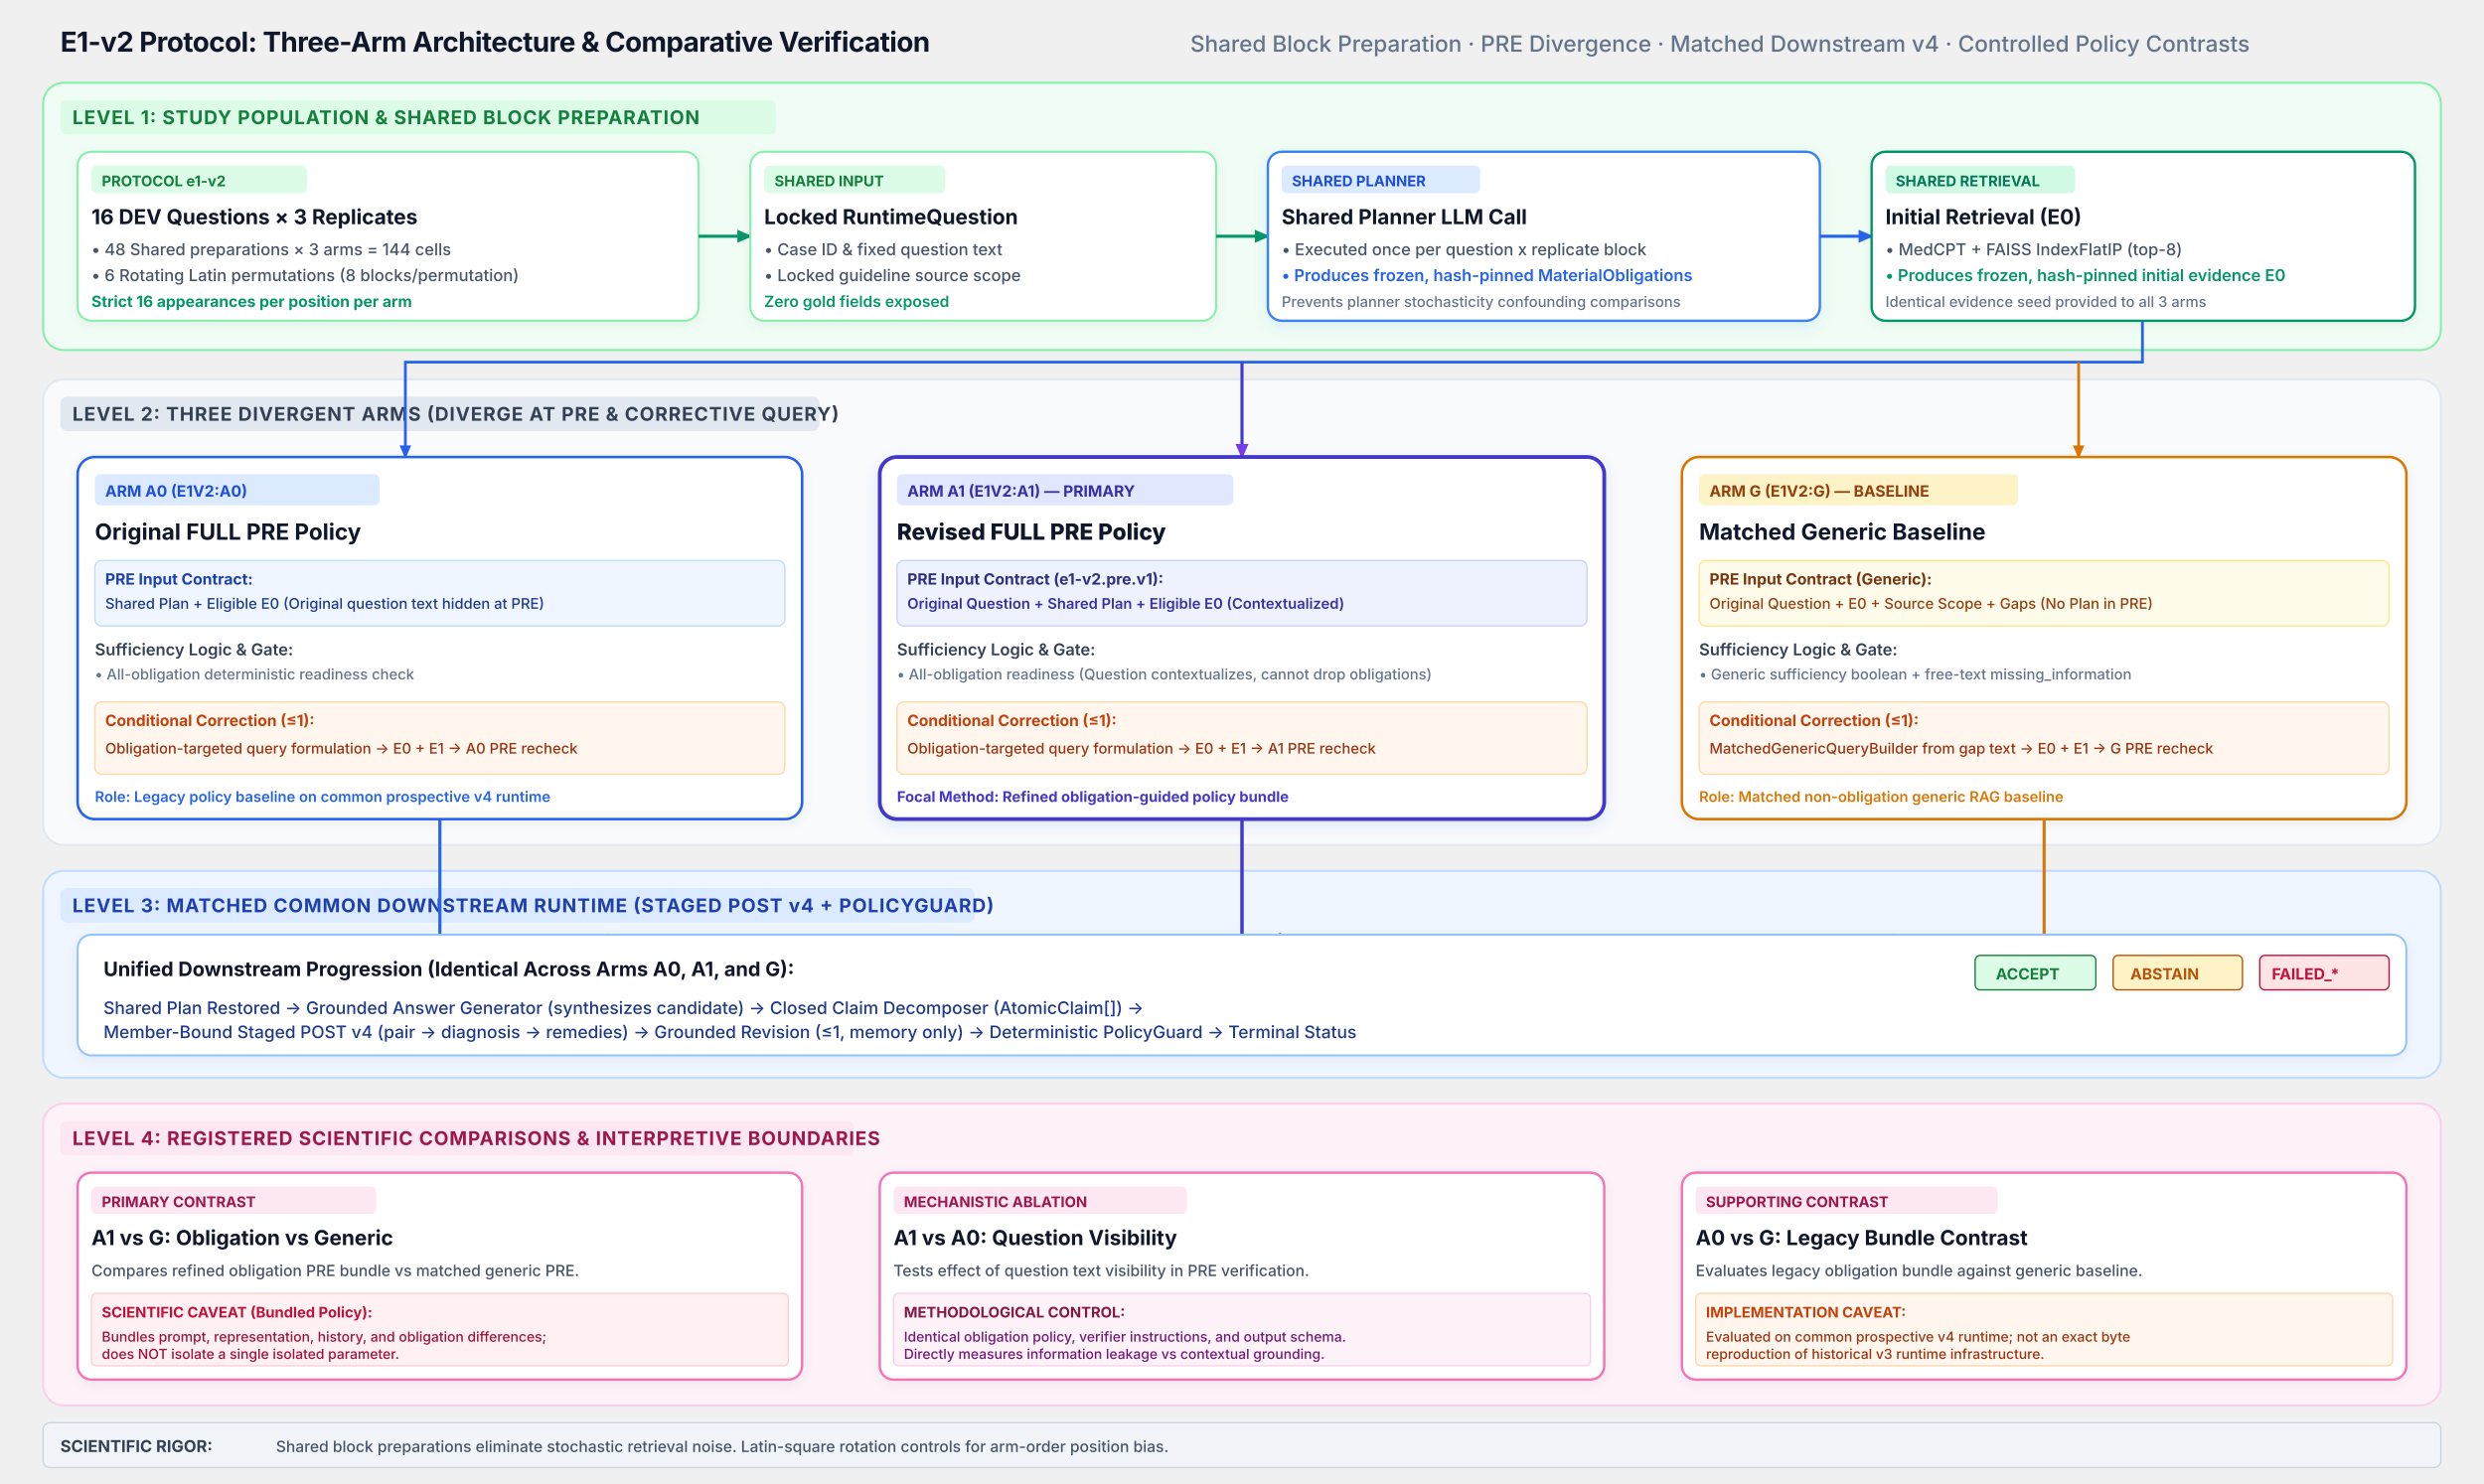
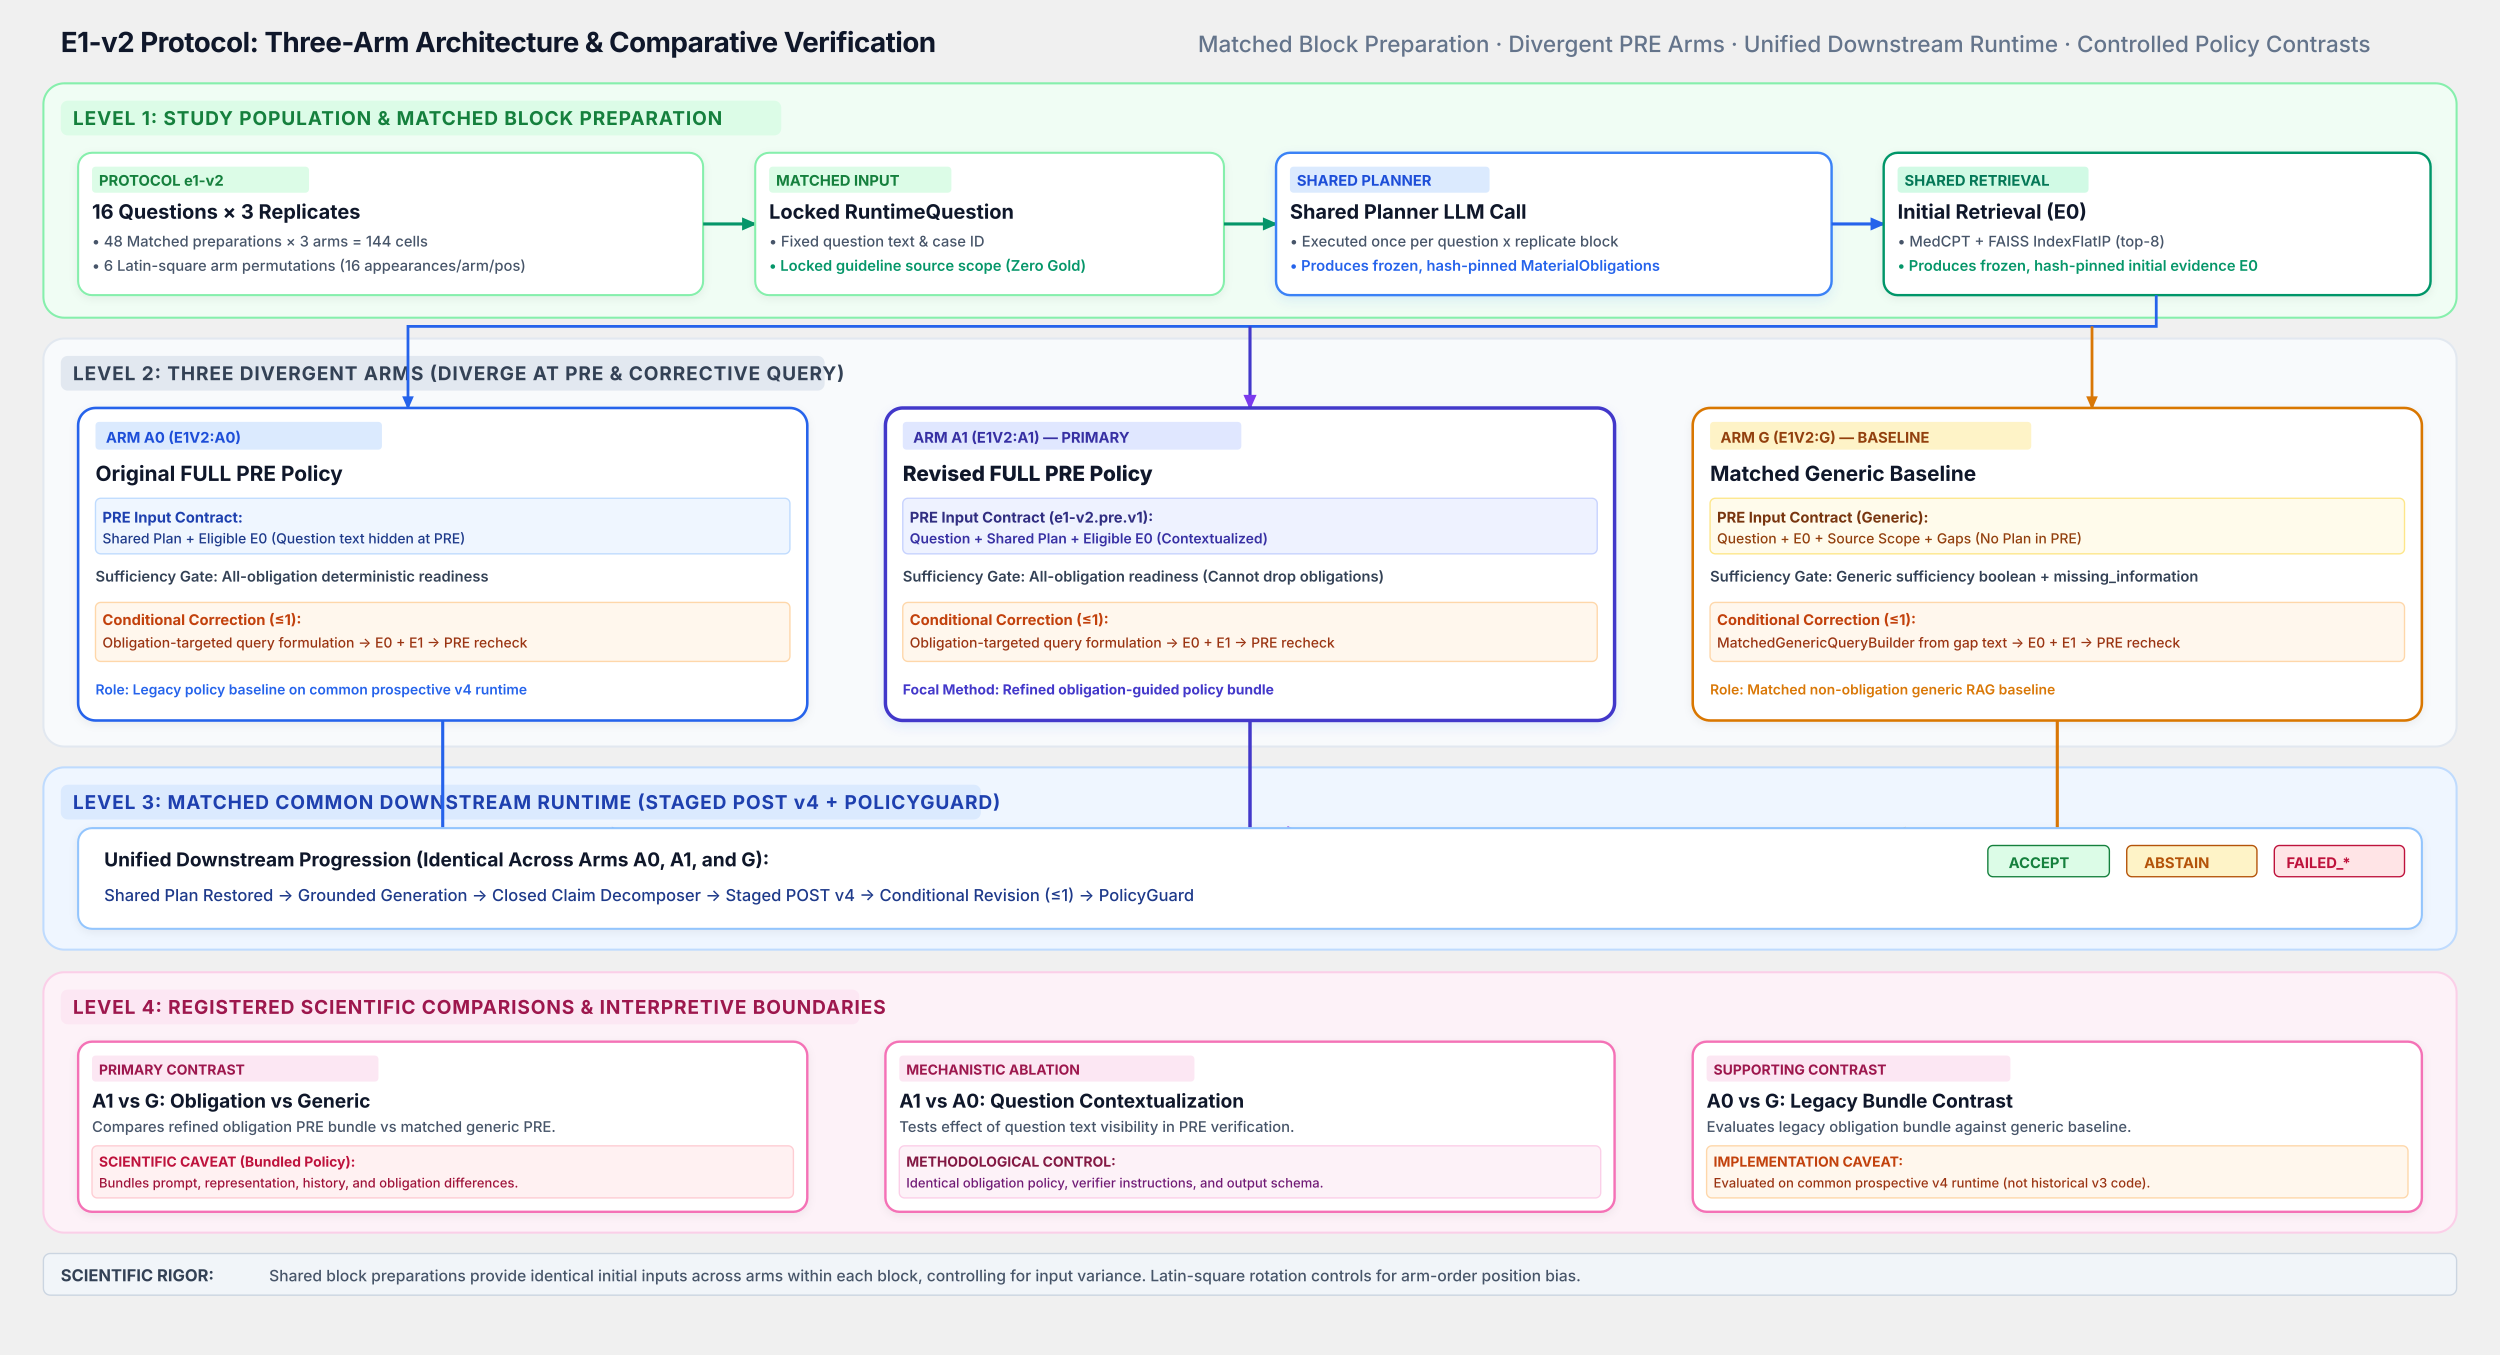
- <svg xmlns="http://www.w3.org/2000/svg" viewBox="0 0 1440 860" width="100%" height="100%" style="background:#ffffff; font-family: 'Inter', -apple-system, BlinkMacSystemFont, 'Segoe UI', Roboto, Helvetica, Arial, sans-serif;">
+ <svg xmlns="http://www.w3.org/2000/svg" viewBox="0 0 1440 780" width="100%" height="100%" style="background:#ffffff; font-family: 'Inter', -apple-system, BlinkMacSystemFont, 'Segoe UI', Roboto, Helvetica, Arial, sans-serif;">
  <defs>
    <filter id="card-shadow" x="-4%" y="-4%" width="108%" height="112%" filterUnits="userSpaceOnUse">
-       <feDropShadow dx="0" dy="2" stdDeviation="3" flood-color="#0f172a" flood-opacity="0.05" />
+       <feDropShadow dx="0" dy="1.5" stdDeviation="2.5" flood-color="#0f172a" flood-opacity="0.06" />
    </filter>
    <filter id="active-shadow" x="-6%" y="-6%" width="112%" height="116%" filterUnits="userSpaceOnUse">
-       <feDropShadow dx="0" dy="3" stdDeviation="4" flood-color="#2563eb" flood-opacity="0.10" />
+       <feDropShadow dx="0" dy="2.5" stdDeviation="3.5" flood-color="#2563eb" flood-opacity="0.10" />
    </filter>
    <marker id="arrow-default" viewBox="0 0 10 10" refX="7" refY="5" markerWidth="6" markerHeight="6" orient="auto-start-reverse">
      <path d="M 0 1.5 L 8 5 L 0 8.5 z" fill="#475569" />
    </marker>
    <marker id="arrow-blue" viewBox="0 0 10 10" refX="7" refY="5" markerWidth="6" markerHeight="6" orient="auto-start-reverse">
      <path d="M 0 1.5 L 8 5 L 0 8.5 z" fill="#2563eb" />
    </marker>
    <marker id="arrow-green" viewBox="0 0 10 10" refX="7" refY="5" markerWidth="6" markerHeight="6" orient="auto-start-reverse">
      <path d="M 0 1.5 L 8 5 L 0 8.5 z" fill="#059669" />
    </marker>
    <marker id="arrow-purple" viewBox="0 0 10 10" refX="7" refY="5" markerWidth="6" markerHeight="6" orient="auto-start-reverse">
      <path d="M 0 1.5 L 8 5 L 0 8.5 z" fill="#7c3aed" />
    </marker>
-     <marker id="arrow-orange" viewBox="0 0 10 10" refX="7" refY="5" markerWidth="6" markerHeight="6" orient="auto-start-reverse">
-       <path d="M 0 1.5 L 8 5 L 0 8.5 z" fill="#ea580c" />
-     </marker>
    <marker id="arrow-amber" viewBox="0 0 10 10" refX="7" refY="5" markerWidth="6" markerHeight="6" orient="auto-start-reverse">
      <path d="M 0 1.5 L 8 5 L 0 8.5 z" fill="#d97706" />
    </marker>
-     <marker id="arrow-magenta" viewBox="0 0 10 10" refX="7" refY="5" markerWidth="6" markerHeight="6" orient="auto-start-reverse">
-       <path d="M 0 1.5 L 8 5 L 0 8.5 z" fill="#be185d" />
-     </marker>
  </defs>
  <text x="35" y="30" font-size="16" font-weight="700" fill="#0f172a" letter-spacing="-0.3">E1-v2 Protocol: Three-Arm Architecture &amp; Comparative Verification</text>
-   <text x="690" y="30" font-size="13" font-weight="500" fill="#64748b">Shared Block Preparation · PRE Divergence · Matched Downstream v4 · Controlled Policy Contrasts</text>
-   <rect x="25" y="48" width="1390" height="155" rx="12" fill="#f0fdf4" stroke="#86efac" stroke-width="1.2" />
+   <text x="690" y="30" font-size="13" font-weight="500" fill="#64748b">Matched Block Preparation · Divergent PRE Arms · Unified Downstream Runtime · Controlled Policy Contrasts</text>
+   <rect x="25" y="48" width="1390" height="135" rx="12" fill="#f0fdf4" stroke="#86efac" stroke-width="1.2" />
  <rect x="35" y="58" width="415" height="20" rx="4" fill="#dcfce7" />
-   <text x="42" y="72" font-size="11" font-weight="700" fill="#15803d" letter-spacing="0.5">LEVEL 1: STUDY POPULATION &amp; SHARED BLOCK PREPARATION</text>
+   <text x="42" y="72" font-size="11" font-weight="700" fill="#15803d" letter-spacing="0.5">LEVEL 1: STUDY POPULATION &amp; MATCHED BLOCK PREPARATION</text>
  <g transform="translate(45, 88)">
-     <rect width="360" height="98" rx="8" fill="#ffffff" stroke="#86efac" stroke-width="1.2" filter="url(#card-shadow)" />
-     <rect x="8" y="8" width="125" height="16" rx="3" fill="#dcfce7" />
-     <text x="14" y="20" font-size="8.5" font-weight="700" fill="#15803d">PROTOCOL e1-v2</text>
-     <text x="8" y="42" font-size="12" font-weight="700" fill="#0f172a">16 DEV Questions × 3 Replicates</text>
-     <text x="8" y="60" font-size="9.5" font-weight="500" fill="#475569">• 48 Shared preparations × 3 arms = 144 cells</text>
-     <text x="8" y="75" font-size="9.5" font-weight="500" fill="#475569">• 6 Rotating Latin permutations (8 blocks/permutation)</text>
-     <text x="8" y="90" font-size="9" font-weight="700" fill="#059669">Strict 16 appearances per position per arm</text>
+     <rect width="360" height="82" rx="8" fill="#ffffff" stroke="#86efac" stroke-width="1.2" filter="url(#card-shadow)" />
+     <rect x="8" y="8" width="125" height="15" rx="2" fill="#dcfce7" />
+     <text x="12" y="19" font-size="8.5" font-weight="700" fill="#15803d">PROTOCOL e1-v2</text>
+     <text x="8" y="38" font-size="11.5" font-weight="700" fill="#0f172a">16 Questions × 3 Replicates</text>
+     <text x="8" y="54" font-size="8.5" font-weight="500" fill="#475569">• 48 Matched preparations × 3 arms = 144 cells</text>
+     <text x="8" y="68" font-size="8.5" font-weight="500" fill="#475569">• 6 Latin-square arm permutations (16 appearances/arm/pos)</text>
  </g>
-   <path d="M 405 137 L 435 137" fill="none" stroke="#059669" stroke-width="1.8" marker-end="url(#arrow-green)" />
+   <path d="M 405 129 L 435 129" fill="none" stroke="#059669" stroke-width="1.8" marker-end="url(#arrow-green)" />
  <g transform="translate(435, 88)">
-     <rect width="270" height="98" rx="8" fill="#ffffff" stroke="#86efac" stroke-width="1.2" filter="url(#card-shadow)" />
-     <rect x="8" y="8" width="105" height="16" rx="3" fill="#dcfce7" />
-     <text x="14" y="20" font-size="8.5" font-weight="700" fill="#15803d">SHARED INPUT</text>
-     <text x="8" y="42" font-size="12" font-weight="700" fill="#0f172a">Locked RuntimeQuestion</text>
-     <text x="8" y="60" font-size="9.5" font-weight="500" fill="#475569">• Case ID &amp; fixed question text</text>
-     <text x="8" y="75" font-size="9.5" font-weight="500" fill="#475569">• Locked guideline source scope</text>
-     <text x="8" y="90" font-size="9" font-weight="600" fill="#059669">Zero gold fields exposed</text>
+     <rect width="270" height="82" rx="8" fill="#ffffff" stroke="#86efac" stroke-width="1.2" filter="url(#card-shadow)" />
+     <rect x="8" y="8" width="105" height="15" rx="2" fill="#dcfce7" />
+     <text x="12" y="19" font-size="8.5" font-weight="700" fill="#15803d">MATCHED INPUT</text>
+     <text x="8" y="38" font-size="11.5" font-weight="700" fill="#0f172a">Locked RuntimeQuestion</text>
+     <text x="8" y="54" font-size="8.5" font-weight="500" fill="#475569">• Fixed question text &amp; case ID</text>
+     <text x="8" y="68" font-size="8.5" font-weight="600" fill="#059669">• Locked guideline source scope (Zero Gold)</text>
  </g>
-   <path d="M 705 137 L 735 137" fill="none" stroke="#059669" stroke-width="1.8" marker-end="url(#arrow-green)" />
+   <path d="M 705 129 L 735 129" fill="none" stroke="#059669" stroke-width="1.8" marker-end="url(#arrow-green)" />
  <g transform="translate(735, 88)">
-     <rect width="320" height="98" rx="8" fill="#ffffff" stroke="#3b82f6" stroke-width="1.4" filter="url(#active-shadow)" />
-     <rect x="8" y="8" width="115" height="16" rx="3" fill="#dbeafe" />
-     <text x="14" y="20" font-size="8.5" font-weight="700" fill="#1d4ed8">SHARED PLANNER</text>
-     <text x="8" y="42" font-size="12" font-weight="700" fill="#0f172a">Shared Planner LLM Call</text>
-     <text x="8" y="60" font-size="9.5" font-weight="500" fill="#475569">• Executed once per question x replicate block</text>
-     <text x="8" y="75" font-size="9.5" font-weight="600" fill="#2563eb">• Produces frozen, hash-pinned MaterialObligations</text>
-     <text x="8" y="90" font-size="8.5" font-weight="500" fill="#64748b">Prevents planner stochasticity confounding comparisons</text>
+     <rect width="320" height="82" rx="8" fill="#ffffff" stroke="#3b82f6" stroke-width="1.4" filter="url(#active-shadow)" />
+     <rect x="8" y="8" width="115" height="15" rx="2" fill="#dbeafe" />
+     <text x="12" y="19" font-size="8.5" font-weight="700" fill="#1d4ed8">SHARED PLANNER</text>
+     <text x="8" y="38" font-size="11.5" font-weight="700" fill="#0f172a">Shared Planner LLM Call</text>
+     <text x="8" y="54" font-size="8.5" font-weight="500" fill="#475569">• Executed once per question x replicate block</text>
+     <text x="8" y="68" font-size="8.5" font-weight="600" fill="#2563eb">• Produces frozen, hash-pinned MaterialObligations</text>
  </g>
-   <path d="M 1055 137 L 1085 137" fill="none" stroke="#2563eb" stroke-width="1.8" marker-end="url(#arrow-blue)" />
+   <path d="M 1055 129 L 1085 129" fill="none" stroke="#2563eb" stroke-width="1.8" marker-end="url(#arrow-blue)" />
  <g transform="translate(1085, 88)">
-     <rect width="315" height="98" rx="8" fill="#ffffff" stroke="#059669" stroke-width="1.4" filter="url(#card-shadow)" />
-     <rect x="8" y="8" width="110" height="16" rx="3" fill="#d1fae5" />
-     <text x="14" y="20" font-size="8.5" font-weight="700" fill="#047857">SHARED RETRIEVAL</text>
-     <text x="8" y="42" font-size="12" font-weight="700" fill="#0f172a">Initial Retrieval (E0)</text>
-     <text x="8" y="60" font-size="9.5" font-weight="500" fill="#475569">• MedCPT + FAISS IndexFlatIP (top-8)</text>
-     <text x="8" y="75" font-size="9.5" font-weight="600" fill="#059669">• Produces frozen, hash-pinned initial evidence E0</text>
-     <text x="8" y="90" font-size="8.5" font-weight="500" fill="#64748b">Identical evidence seed provided to all 3 arms</text>
+     <rect width="315" height="82" rx="8" fill="#ffffff" stroke="#059669" stroke-width="1.4" filter="url(#card-shadow)" />
+     <rect x="8" y="8" width="110" height="15" rx="2" fill="#d1fae5" />
+     <text x="12" y="19" font-size="8.5" font-weight="700" fill="#047857">SHARED RETRIEVAL</text>
+     <text x="8" y="38" font-size="11.5" font-weight="700" fill="#0f172a">Initial Retrieval (E0)</text>
+     <text x="8" y="54" font-size="8.5" font-weight="500" fill="#475569">• MedCPT + FAISS IndexFlatIP (top-8)</text>
+     <text x="8" y="68" font-size="8.5" font-weight="600" fill="#059669">• Produces frozen, hash-pinned initial evidence E0</text>
  </g>
-   <rect x="25" y="220" width="1390" height="270" rx="12" fill="#f8fafc" stroke="#e2e8f0" stroke-width="1.2" />
-   <rect x="35" y="230" width="440" height="20" rx="4" fill="#e2e8f0" />
-   <text x="42" y="244" font-size="11" font-weight="700" fill="#334155" letter-spacing="0.5">LEVEL 2: THREE DIVERGENT ARMS (DIVERGE AT PRE &amp; CORRECTIVE QUERY)</text>
-   <path d="M 1242 186 L 1242 210 L 235 210 L 235 265" fill="none" stroke="#2563eb" stroke-width="1.6" marker-end="url(#arrow-blue)" />
-   <path d="M 720 210 L 720 265" fill="none" stroke="#4338ca" stroke-width="1.8" marker-end="url(#arrow-purple)" />
-   <path d="M 1205 210 L 1205 265" fill="none" stroke="#d97706" stroke-width="1.6" marker-end="url(#arrow-amber)" />
-   <g transform="translate(45, 265)">
-     <rect width="420" height="210" rx="10" fill="#ffffff" stroke="#2563eb" stroke-width="1.5" filter="url(#card-shadow)" />
-     <rect x="10" y="10" width="165" height="18" rx="3" fill="#dbeafe" />
-     <text x="16" y="23" font-size="9" font-weight="700" fill="#1d4ed8">ARM A0 (E1V2:A0)</text>
-     <text x="10" y="48" font-size="13" font-weight="700" fill="#0f172a">Original FULL PRE Policy</text>
-     <rect x="10" y="60" width="400" height="38" rx="4" fill="#eff6ff" stroke="#bfdbfe" stroke-width="0.8" />
-     <text x="16" y="74" font-size="9" font-weight="700" fill="#1e40af">PRE Input Contract:</text>
-     <text x="16" y="88" font-size="8.5" font-weight="500" fill="#1e3a8a">Shared Plan + Eligible E0 (Original question text hidden at PRE)</text>
-     <text x="10" y="115" font-size="9.5" font-weight="600" fill="#334155">Sufficiency Logic &amp; Gate:</text>
-     <text x="10" y="129" font-size="8.5" font-weight="500" fill="#64748b">• All-obligation deterministic readiness check</text>
-     <rect x="10" y="142" width="400" height="42" rx="4" fill="#fff7ed" stroke="#fed7aa" stroke-width="0.8" />
-     <text x="16" y="156" font-size="9" font-weight="700" fill="#c2410c">Conditional Correction (≤1):</text>
-     <text x="16" y="172" font-size="8.5" font-weight="500" fill="#9a3412">Obligation-targeted query formulation → E0 + E1 → A0 PRE recheck</text>
-     <text x="10" y="200" font-size="8.5" font-weight="600" fill="#2563eb">Role: Legacy policy baseline on common prospective v4 runtime</text>
+   <rect x="25" y="195" width="1390" height="235" rx="12" fill="#f8fafc" stroke="#e2e8f0" stroke-width="1.2" />
+   <rect x="35" y="205" width="440" height="20" rx="4" fill="#e2e8f0" />
+   <text x="42" y="219" font-size="11" font-weight="700" fill="#334155" letter-spacing="0.5">LEVEL 2: THREE DIVERGENT ARMS (DIVERGE AT PRE &amp; CORRECTIVE QUERY)</text>
+   <path d="M 1242 170 L 1242 188 L 235 188 L 235 235" fill="none" stroke="#2563eb" stroke-width="1.6" marker-end="url(#arrow-blue)" />
+   <path d="M 720 188 L 720 235" fill="none" stroke="#4338ca" stroke-width="1.8" marker-end="url(#arrow-purple)" />
+   <path d="M 1205 188 L 1205 235" fill="none" stroke="#d97706" stroke-width="1.6" marker-end="url(#arrow-amber)" />
+   <g transform="translate(45, 235)">
+     <rect width="420" height="180" rx="10" fill="#ffffff" stroke="#2563eb" stroke-width="1.5" filter="url(#card-shadow)" />
+     <rect x="10" y="8" width="165" height="16" rx="2" fill="#dbeafe" />
+     <text x="16" y="20" font-size="8.5" font-weight="700" fill="#1d4ed8">ARM A0 (E1V2:A0)</text>
+     <text x="10" y="42" font-size="12" font-weight="700" fill="#0f172a">Original FULL PRE Policy</text>
+     <rect x="10" y="52" width="400" height="32" rx="3" fill="#eff6ff" stroke="#bfdbfe" stroke-width="0.8" />
+     <text x="14" y="66" font-size="8.5" font-weight="700" fill="#1e40af">PRE Input Contract:</text>
+     <text x="14" y="78" font-size="8" font-weight="500" fill="#1e3a8a">Shared Plan + Eligible E0 (Question text hidden at PRE)</text>
+     <text x="10" y="100" font-size="8.5" font-weight="600" fill="#334155">Sufficiency Gate: All-obligation deterministic readiness</text>
+     <rect x="10" y="112" width="400" height="34" rx="3" fill="#fff7ed" stroke="#fed7aa" stroke-width="0.8" />
+     <text x="14" y="125" font-size="8.5" font-weight="700" fill="#c2410c">Conditional Correction (≤1):</text>
+     <text x="14" y="138" font-size="8" font-weight="500" fill="#9a3412">Obligation-targeted query formulation → E0 + E1 → PRE recheck</text>
+     <text x="10" y="165" font-size="8" font-weight="600" fill="#2563eb">Role: Legacy policy baseline on common prospective v4 runtime</text>
  </g>
-   <g transform="translate(510, 265)">
-     <rect width="420" height="210" rx="10" fill="#ffffff" stroke="#4338ca" stroke-width="2.2" filter="url(#active-shadow)" />
-     <rect x="10" y="10" width="195" height="18" rx="3" fill="#e0e7ff" />
-     <text x="16" y="23" font-size="9" font-weight="700" fill="#3730a3">ARM A1 (E1V2:A1) — PRIMARY</text>
-     <text x="10" y="48" font-size="13" font-weight="800" fill="#0f172a">Revised FULL PRE Policy</text>
-     <rect x="10" y="60" width="400" height="38" rx="4" fill="#eef2ff" stroke="#c7d2fe" stroke-width="0.8" />
-     <text x="16" y="74" font-size="9" font-weight="700" fill="#312e81">PRE Input Contract (e1-v2.pre.v1):</text>
-     <text x="16" y="88" font-size="8.5" font-weight="600" fill="#3730a3">Original Question + Shared Plan + Eligible E0 (Contextualized)</text>
-     <text x="10" y="115" font-size="9.5" font-weight="600" fill="#334155">Sufficiency Logic &amp; Gate:</text>
-     <text x="10" y="129" font-size="8.5" font-weight="500" fill="#64748b">• All-obligation readiness (Question contextualizes, cannot drop obligations)</text>
-     <rect x="10" y="142" width="400" height="42" rx="4" fill="#fff7ed" stroke="#fed7aa" stroke-width="0.8" />
-     <text x="16" y="156" font-size="9" font-weight="700" fill="#c2410c">Conditional Correction (≤1):</text>
-     <text x="16" y="172" font-size="8.5" font-weight="500" fill="#9a3412">Obligation-targeted query formulation → E0 + E1 → A1 PRE recheck</text>
-     <text x="10" y="200" font-size="8.5" font-weight="700" fill="#4338ca">Focal Method: Refined obligation-guided policy bundle</text>
+   <g transform="translate(510, 235)">
+     <rect width="420" height="180" rx="10" fill="#ffffff" stroke="#4338ca" stroke-width="2" filter="url(#active-shadow)" />
+     <rect x="10" y="8" width="195" height="16" rx="2" fill="#e0e7ff" />
+     <text x="16" y="20" font-size="8.5" font-weight="700" fill="#3730a3">ARM A1 (E1V2:A1) — PRIMARY</text>
+     <text x="10" y="42" font-size="12" font-weight="800" fill="#0f172a">Revised FULL PRE Policy</text>
+     <rect x="10" y="52" width="400" height="32" rx="3" fill="#eef2ff" stroke="#c7d2fe" stroke-width="0.8" />
+     <text x="14" y="66" font-size="8.5" font-weight="700" fill="#312e81">PRE Input Contract (e1-v2.pre.v1):</text>
+     <text x="14" y="78" font-size="8" font-weight="600" fill="#3730a3">Question + Shared Plan + Eligible E0 (Contextualized)</text>
+     <text x="10" y="100" font-size="8.5" font-weight="600" fill="#334155">Sufficiency Gate: All-obligation readiness (Cannot drop obligations)</text>
+     <rect x="10" y="112" width="400" height="34" rx="3" fill="#fff7ed" stroke="#fed7aa" stroke-width="0.8" />
+     <text x="14" y="125" font-size="8.5" font-weight="700" fill="#c2410c">Conditional Correction (≤1):</text>
+     <text x="14" y="138" font-size="8" font-weight="500" fill="#9a3412">Obligation-targeted query formulation → E0 + E1 → PRE recheck</text>
+     <text x="10" y="165" font-size="8" font-weight="700" fill="#4338ca">Focal Method: Refined obligation-guided policy bundle</text>
  </g>
-   <g transform="translate(975, 265)">
-     <rect width="420" height="210" rx="10" fill="#ffffff" stroke="#d97706" stroke-width="1.5" filter="url(#card-shadow)" />
-     <rect x="10" y="10" width="185" height="18" rx="3" fill="#fef3c7" />
-     <text x="16" y="23" font-size="9" font-weight="700" fill="#92400e">ARM G (E1V2:G) — BASELINE</text>
-     <text x="10" y="48" font-size="13" font-weight="700" fill="#0f172a">Matched Generic Baseline</text>
-     <rect x="10" y="60" width="400" height="38" rx="4" fill="#fffbeb" stroke="#fde68a" stroke-width="0.8" />
-     <text x="16" y="74" font-size="9" font-weight="700" fill="#78350f">PRE Input Contract (Generic):</text>
-     <text x="16" y="88" font-size="8.5" font-weight="500" fill="#92400e">Original Question + E0 + Source Scope + Gaps (No Plan in PRE)</text>
-     <text x="10" y="115" font-size="9.5" font-weight="600" fill="#334155">Sufficiency Logic &amp; Gate:</text>
-     <text x="10" y="129" font-size="8.5" font-weight="500" fill="#64748b">• Generic sufficiency boolean + free-text missing_information</text>
-     <rect x="10" y="142" width="400" height="42" rx="4" fill="#fff7ed" stroke="#fed7aa" stroke-width="0.8" />
-     <text x="16" y="156" font-size="9" font-weight="700" fill="#c2410c">Conditional Correction (≤1):</text>
-     <text x="16" y="172" font-size="8.5" font-weight="500" fill="#9a3412">MatchedGenericQueryBuilder from gap text → E0 + E1 → G PRE recheck</text>
-     <text x="10" y="200" font-size="8.5" font-weight="600" fill="#d97706">Role: Matched non-obligation generic RAG baseline</text>
+   <g transform="translate(975, 235)">
+     <rect width="420" height="180" rx="10" fill="#ffffff" stroke="#d97706" stroke-width="1.5" filter="url(#card-shadow)" />
+     <rect x="10" y="8" width="185" height="16" rx="2" fill="#fef3c7" />
+     <text x="16" y="20" font-size="8.5" font-weight="700" fill="#92400e">ARM G (E1V2:G) — BASELINE</text>
+     <text x="10" y="42" font-size="12" font-weight="700" fill="#0f172a">Matched Generic Baseline</text>
+     <rect x="10" y="52" width="400" height="32" rx="3" fill="#fffbeb" stroke="#fde68a" stroke-width="0.8" />
+     <text x="14" y="66" font-size="8.5" font-weight="700" fill="#78350f">PRE Input Contract (Generic):</text>
+     <text x="14" y="78" font-size="8" font-weight="500" fill="#92400e">Question + E0 + Source Scope + Gaps (No Plan in PRE)</text>
+     <text x="10" y="100" font-size="8.5" font-weight="600" fill="#334155">Sufficiency Gate: Generic sufficiency boolean + missing_information</text>
+     <rect x="10" y="112" width="400" height="34" rx="3" fill="#fff7ed" stroke="#fed7aa" stroke-width="0.8" />
+     <text x="14" y="125" font-size="8.5" font-weight="700" fill="#c2410c">Conditional Correction (≤1):</text>
+     <text x="14" y="138" font-size="8" font-weight="500" fill="#9a3412">MatchedGenericQueryBuilder from gap text → E0 + E1 → PRE recheck</text>
+     <text x="10" y="165" font-size="8" font-weight="600" fill="#d97706">Role: Matched non-obligation generic RAG baseline</text>
  </g>
-   <rect x="25" y="505" width="1390" height="120" rx="12" fill="#eff6ff" stroke="#bfdbfe" stroke-width="1.2" />
-   <rect x="35" y="515" width="530" height="20" rx="4" fill="#dbeafe" />
-   <text x="42" y="529" font-size="11" font-weight="700" fill="#1e40af" letter-spacing="0.5">LEVEL 3: MATCHED COMMON DOWNSTREAM RUNTIME (STAGED POST v4 + POLICYGUARD)</text>
-   <path d="M 255 475 L 255 545 L 360 545" fill="none" stroke="#2563eb" stroke-width="1.8" marker-end="url(#arrow-blue)" />
-   <path d="M 720 475 L 720 545 L 750 545" fill="none" stroke="#4338ca" stroke-width="2" marker-end="url(#arrow-purple)" />
-   <path d="M 1185 475 L 1185 545 L 1090 545" fill="none" stroke="#d97706" stroke-width="1.8" marker-end="url(#arrow-amber)" />
-   <g transform="translate(45, 542)">
-     <rect width="1350" height="70" rx="8" fill="#ffffff" stroke="#93c5fd" stroke-width="1.2" filter="url(#card-shadow)" />
-     <text x="15" y="24" font-size="11.5" font-weight="700" fill="#0f172a">Unified Downstream Progression (Identical Across Arms A0, A1, and G):</text>
-     <text x="15" y="46" font-size="10" font-weight="500" fill="#1e3a8a">
-       Shared Plan Restored → Grounded Answer Generator (synthesizes candidate) → Closed Claim Decomposer (AtomicClaim[]) → 
+   <rect x="25" y="442" width="1390" height="105" rx="12" fill="#eff6ff" stroke="#bfdbfe" stroke-width="1.2" />
+   <rect x="35" y="452" width="530" height="20" rx="4" fill="#dbeafe" />
+   <text x="42" y="466" font-size="11" font-weight="700" fill="#1e40af" letter-spacing="0.5">LEVEL 3: MATCHED COMMON DOWNSTREAM RUNTIME (STAGED POST v4 + POLICYGUARD)</text>
+   <path d="M 255 415 L 255 480 L 360 480" fill="none" stroke="#2563eb" stroke-width="1.8" marker-end="url(#arrow-blue)" />
+   <path d="M 720 415 L 720 480 L 750 480" fill="none" stroke="#4338ca" stroke-width="2" marker-end="url(#arrow-purple)" />
+   <path d="M 1185 415 L 1185 480 L 1090 480" fill="none" stroke="#d97706" stroke-width="1.8" marker-end="url(#arrow-amber)" />
+   <g transform="translate(45, 477)">
+     <rect width="1350" height="58" rx="8" fill="#ffffff" stroke="#93c5fd" stroke-width="1.2" filter="url(#card-shadow)" />
+     <text x="15" y="22" font-size="11" font-weight="700" fill="#0f172a">Unified Downstream Progression (Identical Across Arms A0, A1, and G):</text>
+     <text x="15" y="42" font-size="9.5" font-weight="500" fill="#1e3a8a">
+       Shared Plan Restored → Grounded Generation → Closed Claim Decomposer → Staged POST v4 → Conditional Revision (≤1) → PolicyGuard
    </text>
-     <text x="15" y="60" font-size="10" font-weight="500" fill="#1e3a8a">
-       Member-Bound Staged POST v4 (pair → diagnosis → remedies) → Grounded Revision (≤1, memory only) → Deterministic PolicyGuard → Terminal Status
-     </text>
-     <rect x="1100" y="12" width="70" height="20" rx="3" fill="#dcfce7" stroke="#15803d" stroke-width="0.8" />
-     <text x="1112" y="26" font-size="9" font-weight="700" fill="#15803d">ACCEPT</text>
-     <rect x="1180" y="12" width="75" height="20" rx="3" fill="#fef3c7" stroke="#b45309" stroke-width="0.8" />
-     <text x="1190" y="26" font-size="9" font-weight="700" fill="#b45309">ABSTAIN</text>
-     <rect x="1265" y="12" width="75" height="20" rx="3" fill="#ffe4e6" stroke="#be123c" stroke-width="0.8" />
-     <text x="1272" y="26" font-size="9" font-weight="700" fill="#be123c">FAILED_*</text>
+     <rect x="1100" y="10" width="70" height="18" rx="3" fill="#dcfce7" stroke="#15803d" stroke-width="0.8" />
+     <text x="1112" y="23" font-size="8.5" font-weight="700" fill="#15803d">ACCEPT</text>
+     <rect x="1180" y="10" width="75" height="18" rx="3" fill="#fef3c7" stroke="#b45309" stroke-width="0.8" />
+     <text x="1190" y="23" font-size="8.5" font-weight="700" fill="#b45309">ABSTAIN</text>
+     <rect x="1265" y="10" width="75" height="18" rx="3" fill="#ffe4e6" stroke="#be123c" stroke-width="0.8" />
+     <text x="1272" y="23" font-size="8.5" font-weight="700" fill="#be123c">FAILED_*</text>
  </g>
-   <rect x="25" y="640" width="1390" height="175" rx="12" fill="#fdf2f8" stroke="#fbcfe8" stroke-width="1.2" />
-   <rect x="35" y="650" width="460" height="20" rx="4" fill="#fce7f3" />
-   <text x="42" y="664" font-size="11" font-weight="700" fill="#9d174d" letter-spacing="0.5">LEVEL 4: REGISTERED SCIENTIFIC COMPARISONS &amp; INTERPRETIVE BOUNDARIES</text>
-   <g transform="translate(45, 680)">
-     <rect width="420" height="120" rx="8" fill="#ffffff" stroke="#f472b6" stroke-width="1.4" filter="url(#card-shadow)" />
-     <rect x="8" y="8" width="165" height="16" rx="3" fill="#fce7f3" />
-     <text x="14" y="20" font-size="8.5" font-weight="700" fill="#9d174d">PRIMARY CONTRAST</text>
-     <text x="8" y="42" font-size="12" font-weight="700" fill="#0f172a">A1 vs G: Obligation vs Generic</text>
-     <text x="8" y="60" font-size="9" font-weight="500" fill="#475569">Compares refined obligation PRE bundle vs matched generic PRE.</text>
-     <rect x="8" y="70" width="404" height="42" rx="3" fill="#fff1f2" stroke="#fecdd3" stroke-width="0.8" />
-     <text x="14" y="84" font-size="8.5" font-weight="700" fill="#be123c">SCIENTIFIC CAVEAT (Bundled Policy):</text>
-     <text x="14" y="98" font-size="8" font-weight="500" fill="#9f1239">Bundles prompt, representation, history, and obligation differences;</text>
-     <text x="14" y="108" font-size="8" font-weight="500" fill="#9f1239">does NOT isolate a single isolated parameter.</text>
+   <rect x="25" y="560" width="1390" height="150" rx="12" fill="#fdf2f8" stroke="#fbcfe8" stroke-width="1.2" />
+   <rect x="35" y="570" width="460" height="20" rx="4" fill="#fce7f3" />
+   <text x="42" y="584" font-size="11" font-weight="700" fill="#9d174d" letter-spacing="0.5">LEVEL 4: REGISTERED SCIENTIFIC COMPARISONS &amp; INTERPRETIVE BOUNDARIES</text>
+   <g transform="translate(45, 600)">
+     <rect width="420" height="98" rx="8" fill="#ffffff" stroke="#f472b6" stroke-width="1.4" filter="url(#card-shadow)" />
+     <rect x="8" y="8" width="165" height="15" rx="2" fill="#fce7f3" />
+     <text x="12" y="19" font-size="8" font-weight="700" fill="#9d174d">PRIMARY CONTRAST</text>
+     <text x="8" y="38" font-size="11" font-weight="700" fill="#0f172a">A1 vs G: Obligation vs Generic</text>
+     <text x="8" y="52" font-size="8.5" font-weight="500" fill="#475569">Compares refined obligation PRE bundle vs matched generic PRE.</text>
+     <rect x="8" y="60" width="404" height="30" rx="3" fill="#fff1f2" stroke="#fecdd3" stroke-width="0.8" />
+     <text x="12" y="72" font-size="8" font-weight="700" fill="#be123c">SCIENTIFIC CAVEAT (Bundled Policy):</text>
+     <text x="12" y="84" font-size="7.5" font-weight="500" fill="#9f1239">Bundles prompt, representation, history, and obligation differences.</text>
  </g>
-   <g transform="translate(510, 680)">
-     <rect width="420" height="120" rx="8" fill="#ffffff" stroke="#f472b6" stroke-width="1.4" filter="url(#card-shadow)" />
-     <rect x="8" y="8" width="170" height="16" rx="3" fill="#fce7f3" />
-     <text x="14" y="20" font-size="8.5" font-weight="700" fill="#9d174d">MECHANISTIC ABLATION</text>
-     <text x="8" y="42" font-size="12" font-weight="700" fill="#0f172a">A1 vs A0: Question Visibility</text>
-     <text x="8" y="60" font-size="9" font-weight="500" fill="#475569">Tests effect of question text visibility in PRE verification.</text>
-     <rect x="8" y="70" width="404" height="42" rx="3" fill="#fdf2f8" stroke="#fbcfe8" stroke-width="0.8" />
-     <text x="14" y="84" font-size="8.5" font-weight="700" fill="#831843">METHODOLOGICAL CONTROL:</text>
-     <text x="14" y="98" font-size="8" font-weight="500" fill="#701a75">Identical obligation policy, verifier instructions, and output schema.</text>
-     <text x="14" y="108" font-size="8" font-weight="500" fill="#701a75">Directly measures information leakage vs contextual grounding.</text>
+   <g transform="translate(510, 600)">
+     <rect width="420" height="98" rx="8" fill="#ffffff" stroke="#f472b6" stroke-width="1.4" filter="url(#card-shadow)" />
+     <rect x="8" y="8" width="170" height="15" rx="2" fill="#fce7f3" />
+     <text x="12" y="19" font-size="8" font-weight="700" fill="#9d174d">MECHANISTIC ABLATION</text>
+     <text x="8" y="38" font-size="11" font-weight="700" fill="#0f172a">A1 vs A0: Question Contextualization</text>
+     <text x="8" y="52" font-size="8.5" font-weight="500" fill="#475569">Tests effect of question text visibility in PRE verification.</text>
+     <rect x="8" y="60" width="404" height="30" rx="3" fill="#fdf2f8" stroke="#fbcfe8" stroke-width="0.8" />
+     <text x="12" y="72" font-size="8" font-weight="700" fill="#831843">METHODOLOGICAL CONTROL:</text>
+     <text x="12" y="84" font-size="7.5" font-weight="500" fill="#701a75">Identical obligation policy, verifier instructions, and output schema.</text>
  </g>
-   <g transform="translate(975, 680)">
-     <rect width="420" height="120" rx="8" fill="#ffffff" stroke="#f472b6" stroke-width="1.4" filter="url(#card-shadow)" />
-     <rect x="8" y="8" width="175" height="16" rx="3" fill="#fce7f3" />
-     <text x="14" y="20" font-size="8.5" font-weight="700" fill="#9d174d">SUPPORTING CONTRAST</text>
-     <text x="8" y="42" font-size="12" font-weight="700" fill="#0f172a">A0 vs G: Legacy Bundle Contrast</text>
-     <text x="8" y="60" font-size="9" font-weight="500" fill="#475569">Evaluates legacy obligation bundle against generic baseline.</text>
-     <rect x="8" y="70" width="404" height="42" rx="3" fill="#fff7ed" stroke="#fed7aa" stroke-width="0.8" />
-     <text x="14" y="84" font-size="8.5" font-weight="700" fill="#c2410c">IMPLEMENTATION CAVEAT:</text>
-     <text x="14" y="98" font-size="8" font-weight="500" fill="#9a3412">Evaluated on common prospective v4 runtime; not an exact byte</text>
-     <text x="14" y="108" font-size="8" font-weight="500" fill="#9a3412">reproduction of historical v3 runtime infrastructure.</text>
+   <g transform="translate(975, 600)">
+     <rect width="420" height="98" rx="8" fill="#ffffff" stroke="#f472b6" stroke-width="1.4" filter="url(#card-shadow)" />
+     <rect x="8" y="8" width="175" height="15" rx="2" fill="#fce7f3" />
+     <text x="12" y="19" font-size="8" font-weight="700" fill="#9d174d">SUPPORTING CONTRAST</text>
+     <text x="8" y="38" font-size="11" font-weight="700" fill="#0f172a">A0 vs G: Legacy Bundle Contrast</text>
+     <text x="8" y="52" font-size="8.5" font-weight="500" fill="#475569">Evaluates legacy obligation bundle against generic baseline.</text>
+     <rect x="8" y="60" width="404" height="30" rx="3" fill="#fff7ed" stroke="#fed7aa" stroke-width="0.8" />
+     <text x="12" y="72" font-size="8" font-weight="700" fill="#c2410c">IMPLEMENTATION CAVEAT:</text>
+     <text x="12" y="84" font-size="7.5" font-weight="500" fill="#9a3412">Evaluated on common prospective v4 runtime (not historical v3 code).</text>
  </g>
-   <rect x="25" y="825" width="1390" height="26" rx="4" fill="#f1f5f9" stroke="#cbd5e1" stroke-width="0.8" />
-   <text x="35" y="842" font-size="9.5" font-weight="700" fill="#334155">SCIENTIFIC RIGOR:</text>
-   <text x="160" y="842" font-size="9" font-weight="500" fill="#475569">Shared block preparations eliminate stochastic retrieval noise. Latin-square rotation controls for arm-order position bias.</text>
+   <rect x="25" y="722" width="1390" height="24" rx="4" fill="#f1f5f9" stroke="#cbd5e1" stroke-width="0.8" />
+   <text x="35" y="738" font-size="9.5" font-weight="700" fill="#334155">SCIENTIFIC RIGOR:</text>
+   <text x="155" y="738" font-size="9" font-weight="500" fill="#475569">Shared block preparations provide identical initial inputs across arms within each block, controlling for input variance. Latin-square rotation controls for arm-order position bias.</text>
</svg>
